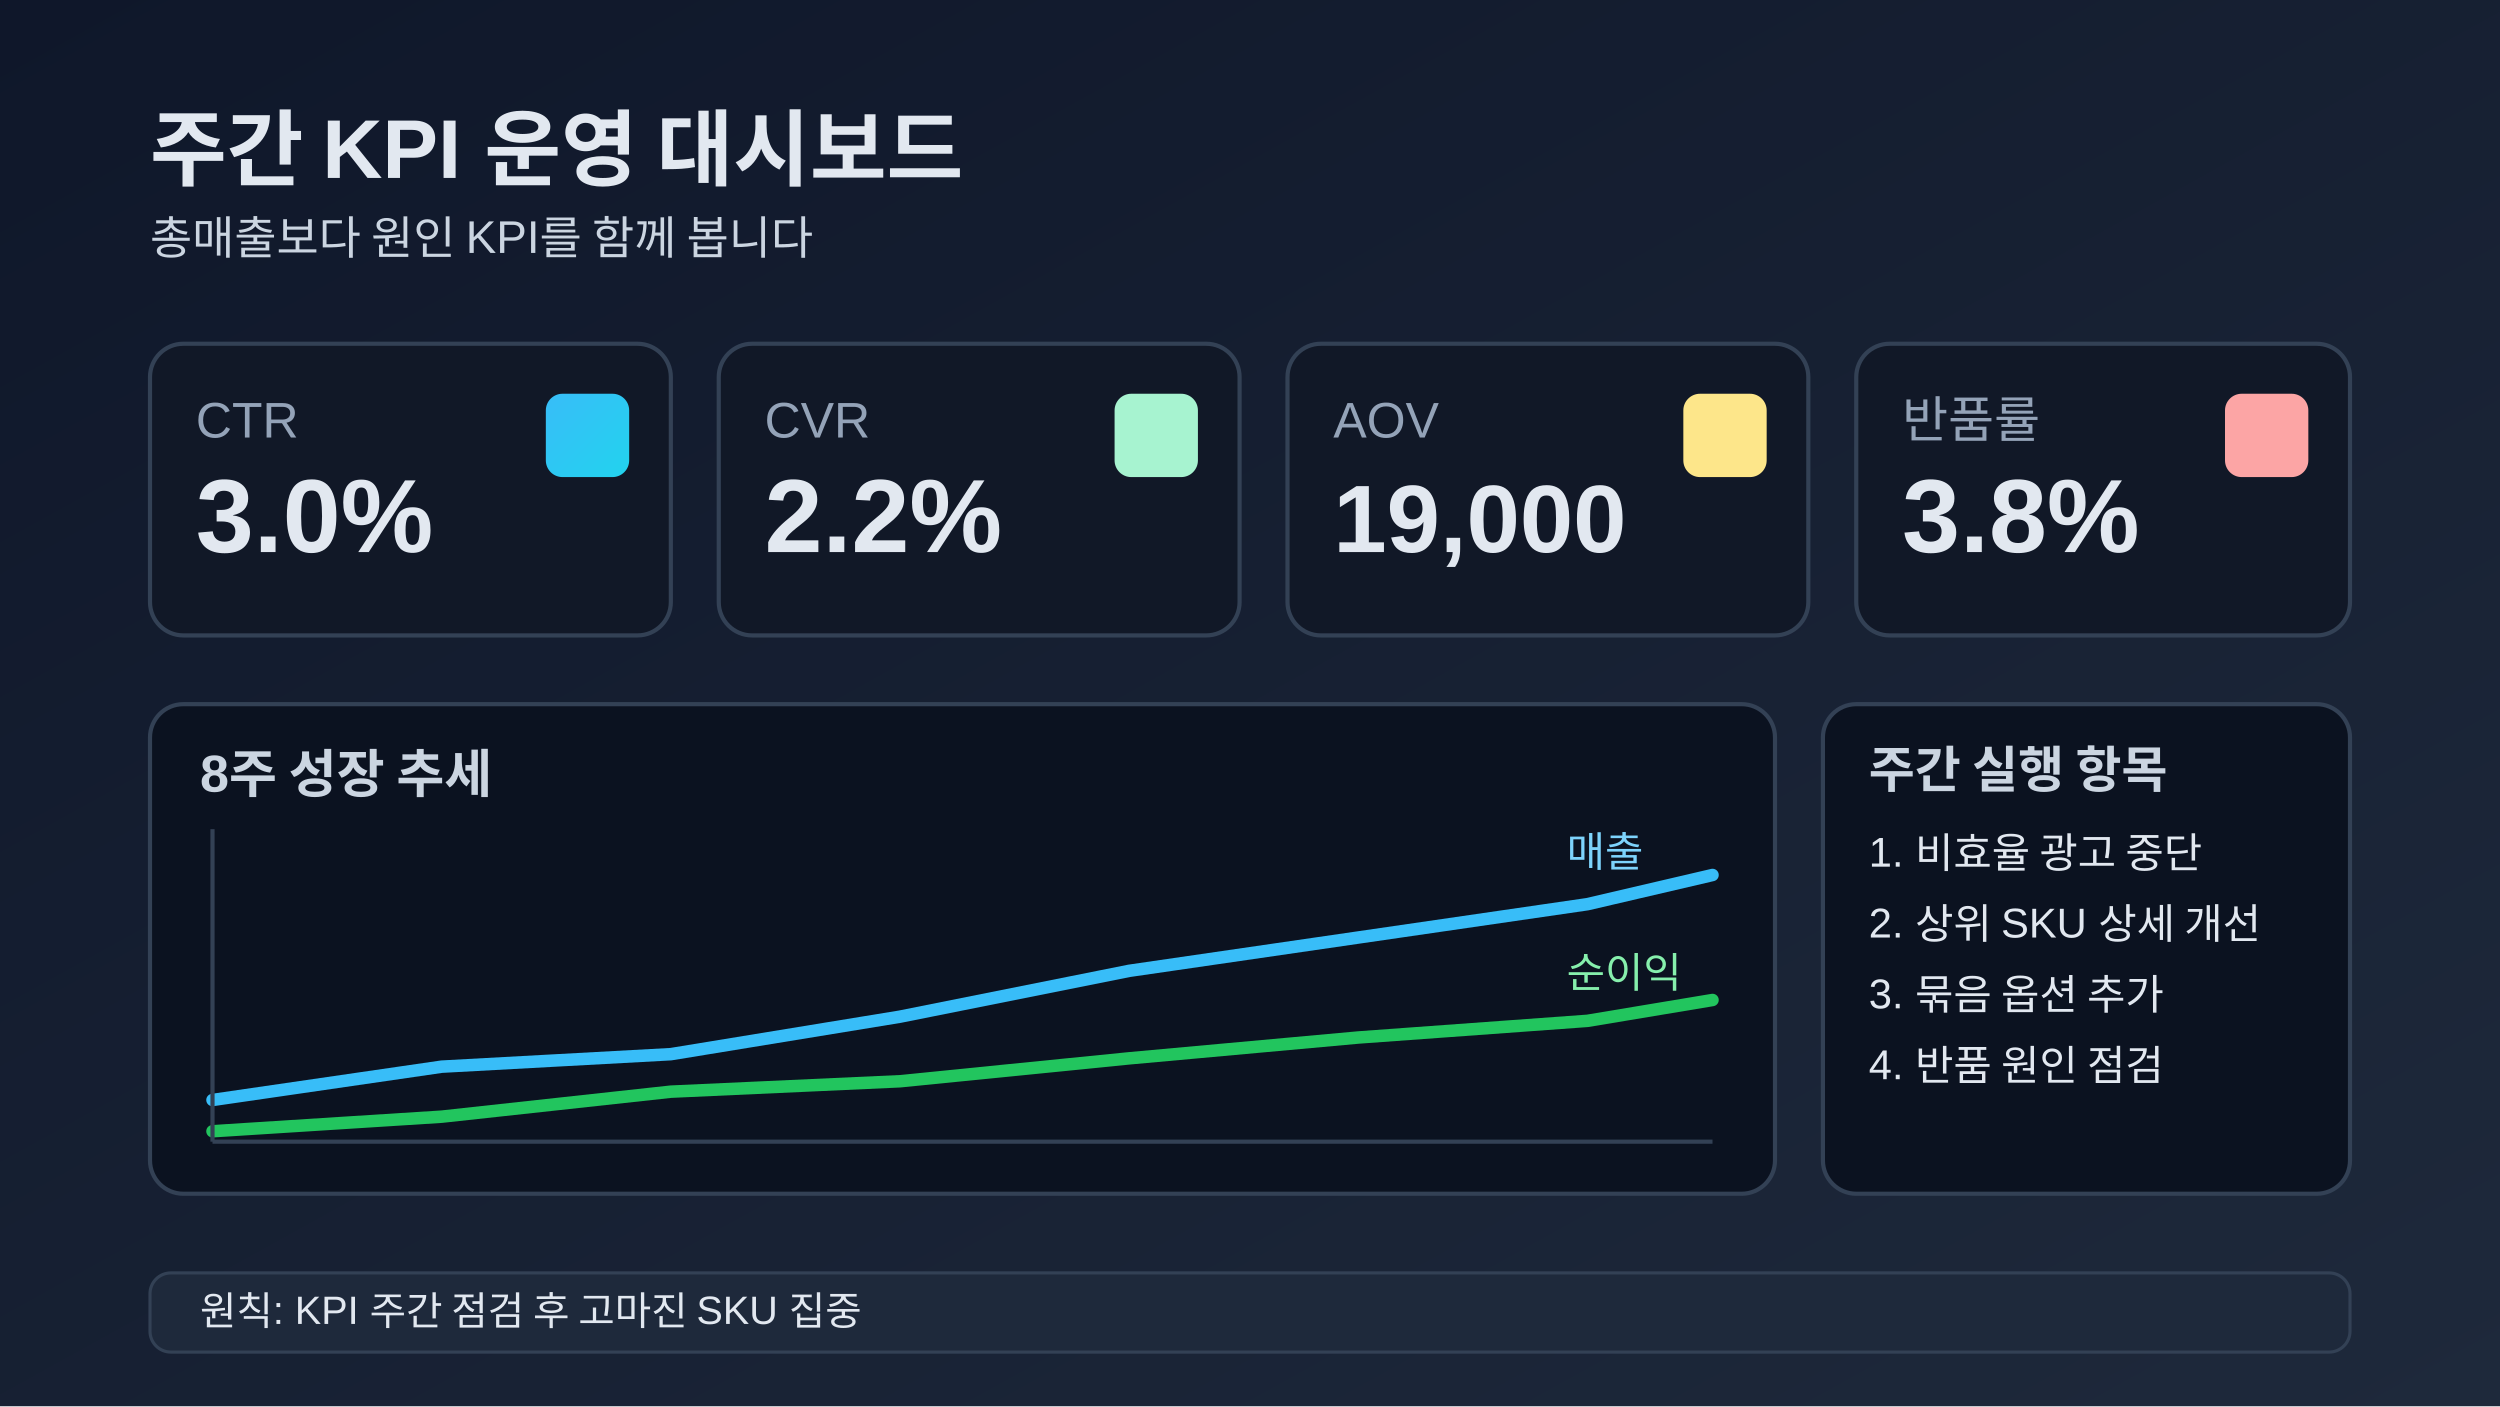
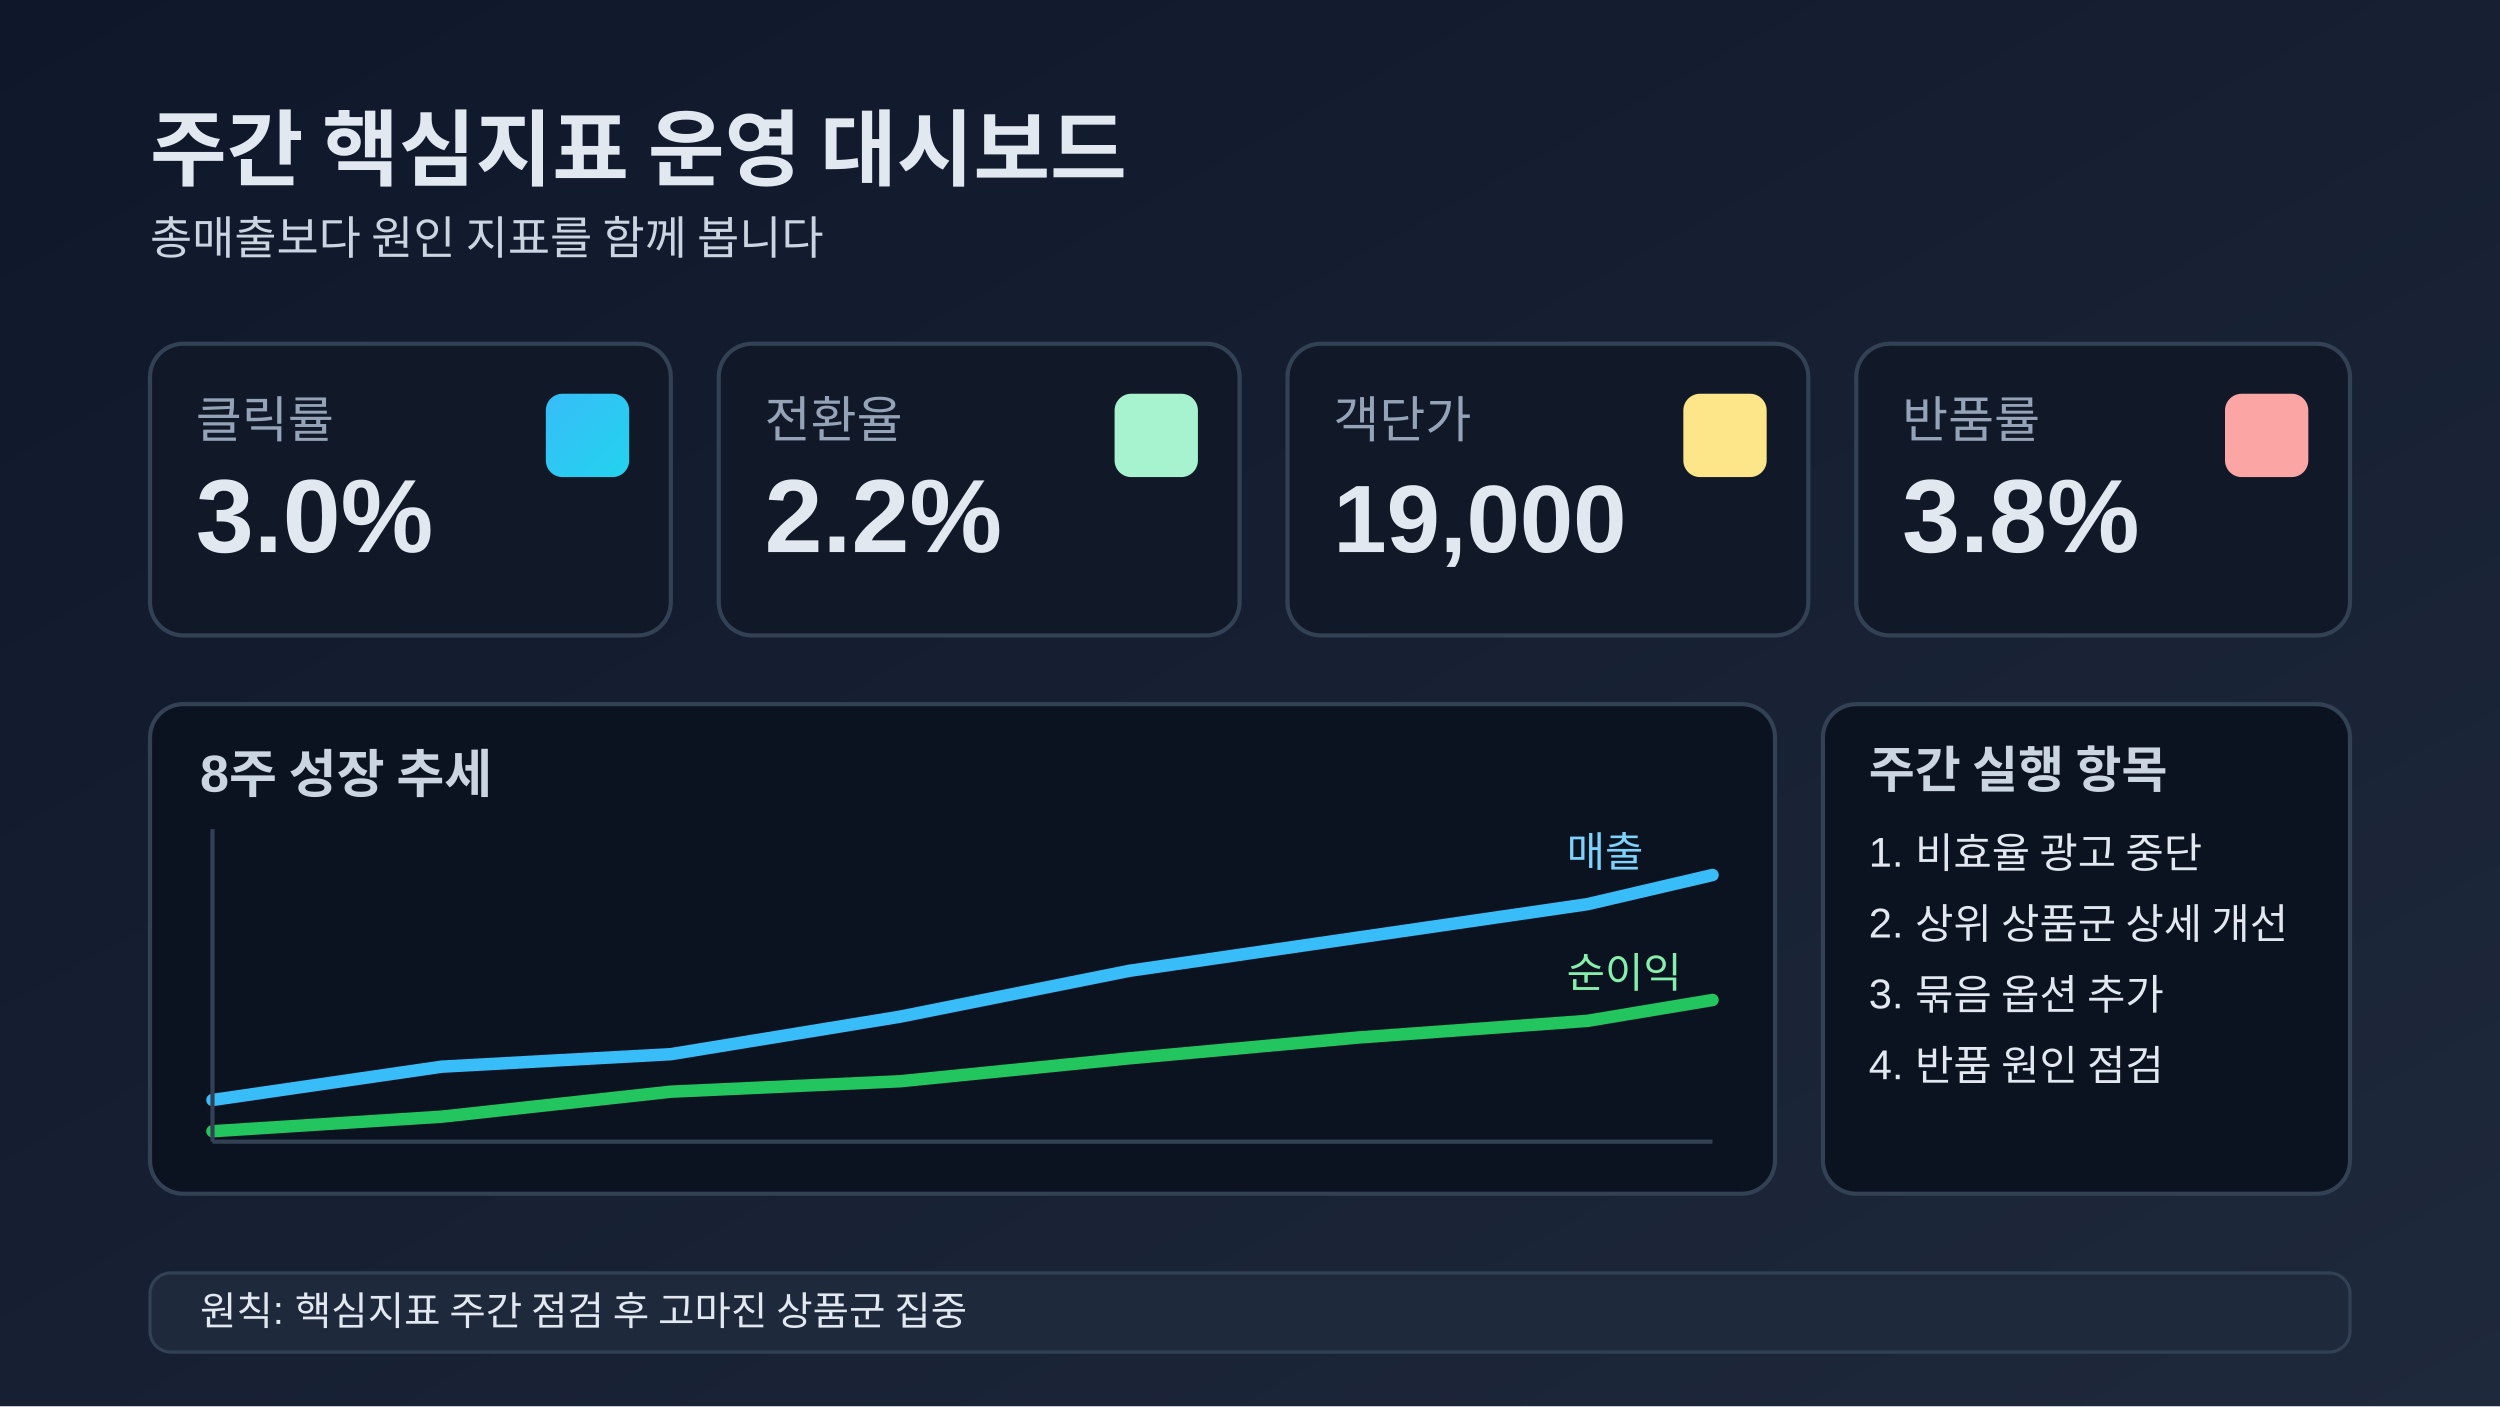
<svg xmlns="http://www.w3.org/2000/svg" width="1200" height="675" viewBox="0 0 1200 675" role="img" aria-label="쿠팡 운영 주간 KPI 대시보드">
  <defs>
    <linearGradient id="bg3" x1="0" y1="0" x2="1" y2="1">
      <stop offset="0%" stop-color="#0F172A" />
      <stop offset="100%" stop-color="#1E293B" />
    </linearGradient>
    <linearGradient id="kpi" x1="0" y1="0" x2="1" y2="1">
      <stop offset="0%" stop-color="#38BDF8" />
      <stop offset="100%" stop-color="#22D3EE" />
    </linearGradient>
  </defs>
  <rect width="1200" height="675" fill="url(#bg3)" />
-   <text x="72" y="86" fill="#E2E8F0" font-size="40" font-family="Arial, sans-serif" font-weight="700">주간 KPI 운영 대시보드</text>
-   <text x="72" y="122" fill="#CBD5E1" font-size="22" font-family="Arial, sans-serif">총매출보다 원인 KPI를 함께 봅니다</text>
+   <text x="72" y="86" fill="#E2E8F0" font-size="40" font-family="Arial, sans-serif" font-weight="700">주간 핵심지표 운영 대시보드</text>
+   <text x="72" y="122" fill="#CBD5E1" font-size="22" font-family="Arial, sans-serif">총매출보다 원인 지표를 함께 봅니다</text>
  <g transform="translate(72,165)">
    <rect width="250" height="140" rx="16" fill="#111827" stroke="#334155" stroke-width="2" />
-     <text x="22" y="45" fill="#94A3B8" font-size="24" font-family="Arial, sans-serif">CTR</text>
+     <text x="22" y="45" fill="#94A3B8" font-size="24" font-family="Arial, sans-serif">클릭률</text>
    <text x="22" y="100" fill="#E2E8F0" font-size="50" font-family="Arial, sans-serif" font-weight="800">3.0%</text>
    <rect x="190" y="24" width="40" height="40" rx="8" fill="url(#kpi)" />
  </g>
  <g transform="translate(345,165)">
    <rect width="250" height="140" rx="16" fill="#111827" stroke="#334155" stroke-width="2" />
-     <text x="22" y="45" fill="#94A3B8" font-size="24" font-family="Arial, sans-serif">CVR</text>
+     <text x="22" y="45" fill="#94A3B8" font-size="24" font-family="Arial, sans-serif">전환율</text>
    <text x="22" y="100" fill="#E2E8F0" font-size="50" font-family="Arial, sans-serif" font-weight="800">2.2%</text>
    <rect x="190" y="24" width="40" height="40" rx="8" fill="#A7F3D0" />
  </g>
  <g transform="translate(618,165)">
    <rect width="250" height="140" rx="16" fill="#111827" stroke="#334155" stroke-width="2" />
-     <text x="22" y="45" fill="#94A3B8" font-size="24" font-family="Arial, sans-serif">AOV</text>
+     <text x="22" y="45" fill="#94A3B8" font-size="24" font-family="Arial, sans-serif">객단가</text>
    <text x="22" y="100" fill="#E2E8F0" font-size="46" font-family="Arial, sans-serif" font-weight="800">19,000</text>
    <rect x="190" y="24" width="40" height="40" rx="8" fill="#FDE68A" />
  </g>
  <g transform="translate(891,165)">
    <rect width="237" height="140" rx="16" fill="#111827" stroke="#334155" stroke-width="2" />
    <text x="22" y="45" fill="#94A3B8" font-size="24" font-family="Arial, sans-serif">반품률</text>
    <text x="22" y="100" fill="#E2E8F0" font-size="50" font-family="Arial, sans-serif" font-weight="800">3.8%</text>
    <rect x="177" y="24" width="40" height="40" rx="8" fill="#FCA5A5" />
  </g>
  <g transform="translate(72,338)">
    <rect width="780" height="235" rx="16" fill="#0B1220" stroke="#334155" stroke-width="2" />
    <text x="24" y="42" fill="#CBD5E1" font-size="25" font-family="Arial, sans-serif" font-weight="700">8주 성장 추세</text>
    <polyline points="30,190 140,174 250,168 360,150 470,128 580,112 690,96 750,82" fill="none" stroke="#38BDF8" stroke-width="6" stroke-linecap="round" stroke-linejoin="round" />
    <polyline points="30,205 140,198 250,186 360,181 470,170 580,160 690,152 750,142" fill="none" stroke="#22C55E" stroke-width="6" stroke-linecap="round" stroke-linejoin="round" />
    <line x1="30" y1="210" x2="750" y2="210" stroke="#334155" stroke-width="2" />
    <line x1="30" y1="210" x2="30" y2="60" stroke="#334155" stroke-width="2" />
    <text x="680" y="78" fill="#7DD3FC" font-size="20" font-family="Arial, sans-serif">매출</text>
    <text x="680" y="136" fill="#86EFAC" font-size="20" font-family="Arial, sans-serif">순이익</text>
  </g>
  <g transform="translate(875,338)">
    <rect width="253" height="235" rx="16" fill="#0B1220" stroke="#334155" stroke-width="2" />
    <text x="22" y="40" fill="#CBD5E1" font-size="24" font-family="Arial, sans-serif" font-weight="700">주간 실행 항목</text>
    <text x="22" y="78" fill="#E2E8F0" font-size="20" font-family="Arial, sans-serif">1. 비효율 광고 중단</text>
-     <text x="22" y="112" fill="#E2E8F0" font-size="20" font-family="Arial, sans-serif">2. 상위 SKU 상세 개선</text>
+     <text x="22" y="112" fill="#E2E8F0" font-size="20" font-family="Arial, sans-serif">2. 상위 상품군 상세 개선</text>
    <text x="22" y="146" fill="#E2E8F0" font-size="20" font-family="Arial, sans-serif">3. 묶음 옵션 추가</text>
    <text x="22" y="180" fill="#E2E8F0" font-size="20" font-family="Arial, sans-serif">4. 반품 원인 점검</text>
  </g>
  <g transform="translate(72,611)">
    <rect width="1056" height="38" rx="10" fill="#1E293B" stroke="#334155" stroke-width="1.5" />
-     <text x="24" y="25" fill="#E2E8F0" font-size="19" font-family="Arial, sans-serif">원칙: KPI 주간 점검 후 고마진 SKU 집중</text>
+     <text x="24" y="25" fill="#E2E8F0" font-size="19" font-family="Arial, sans-serif">원칙: 핵심지표 주간 점검 후 고마진 상품군 집중</text>
  </g>
</svg>
